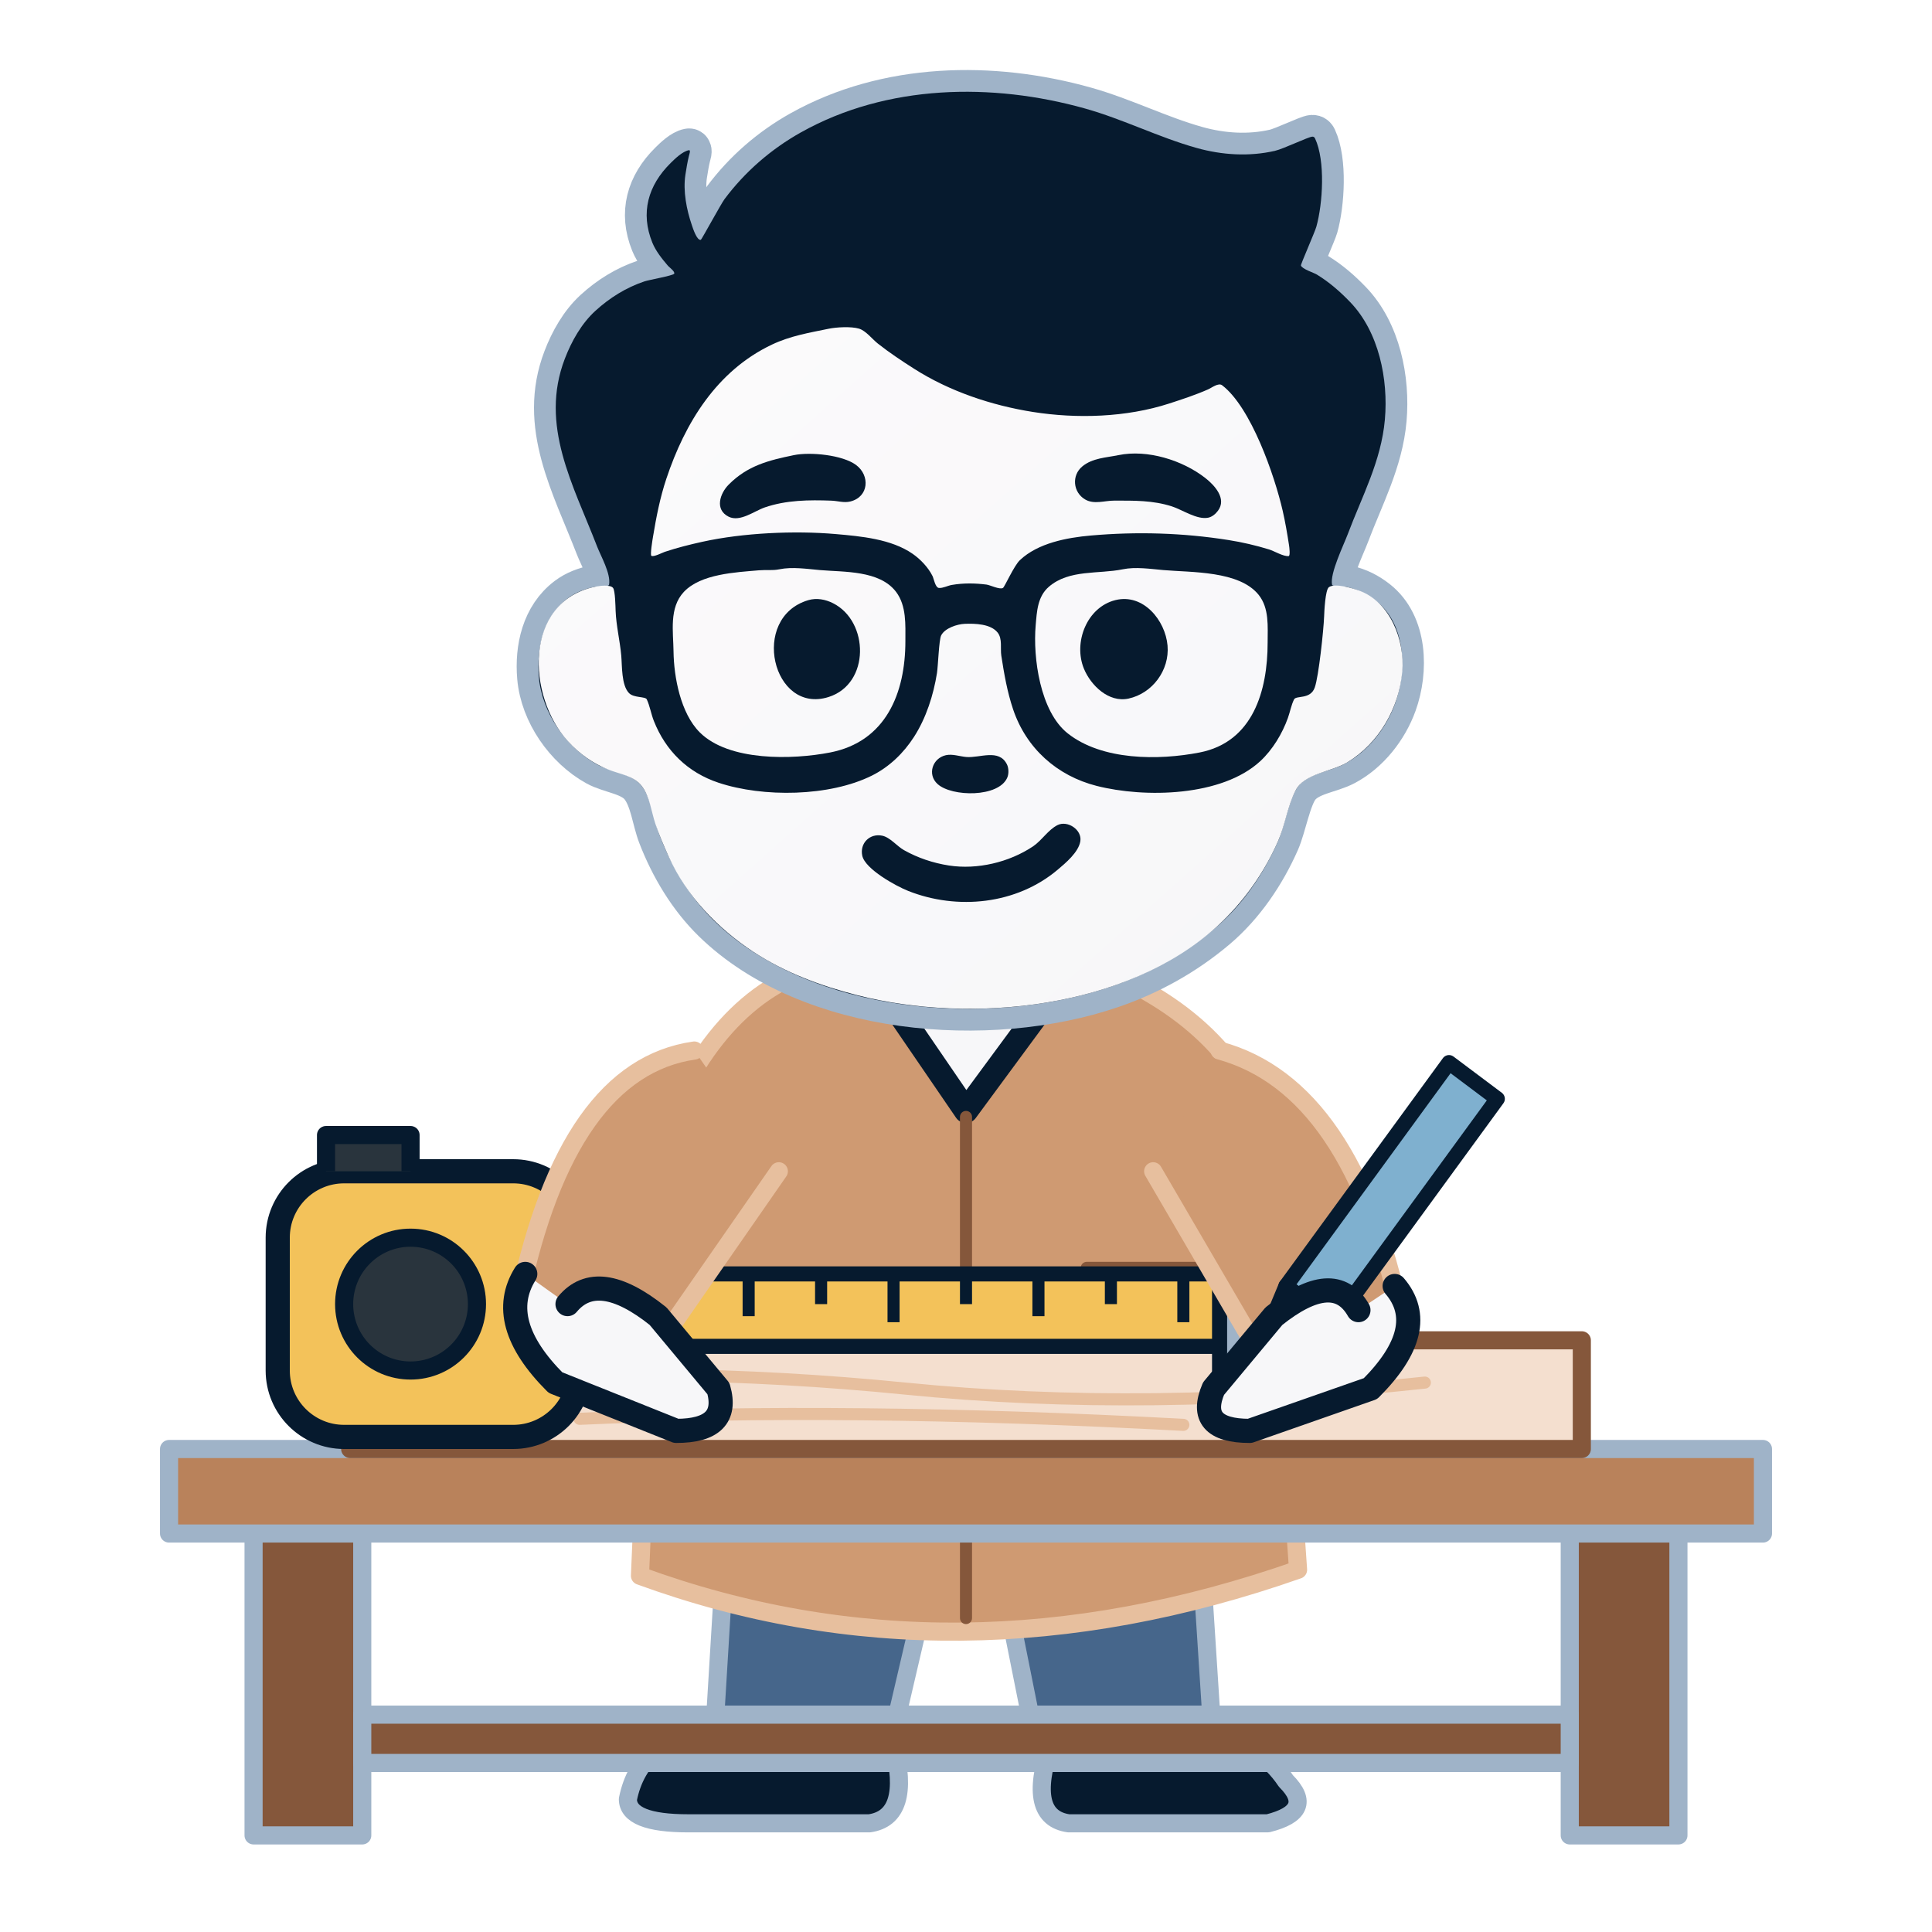
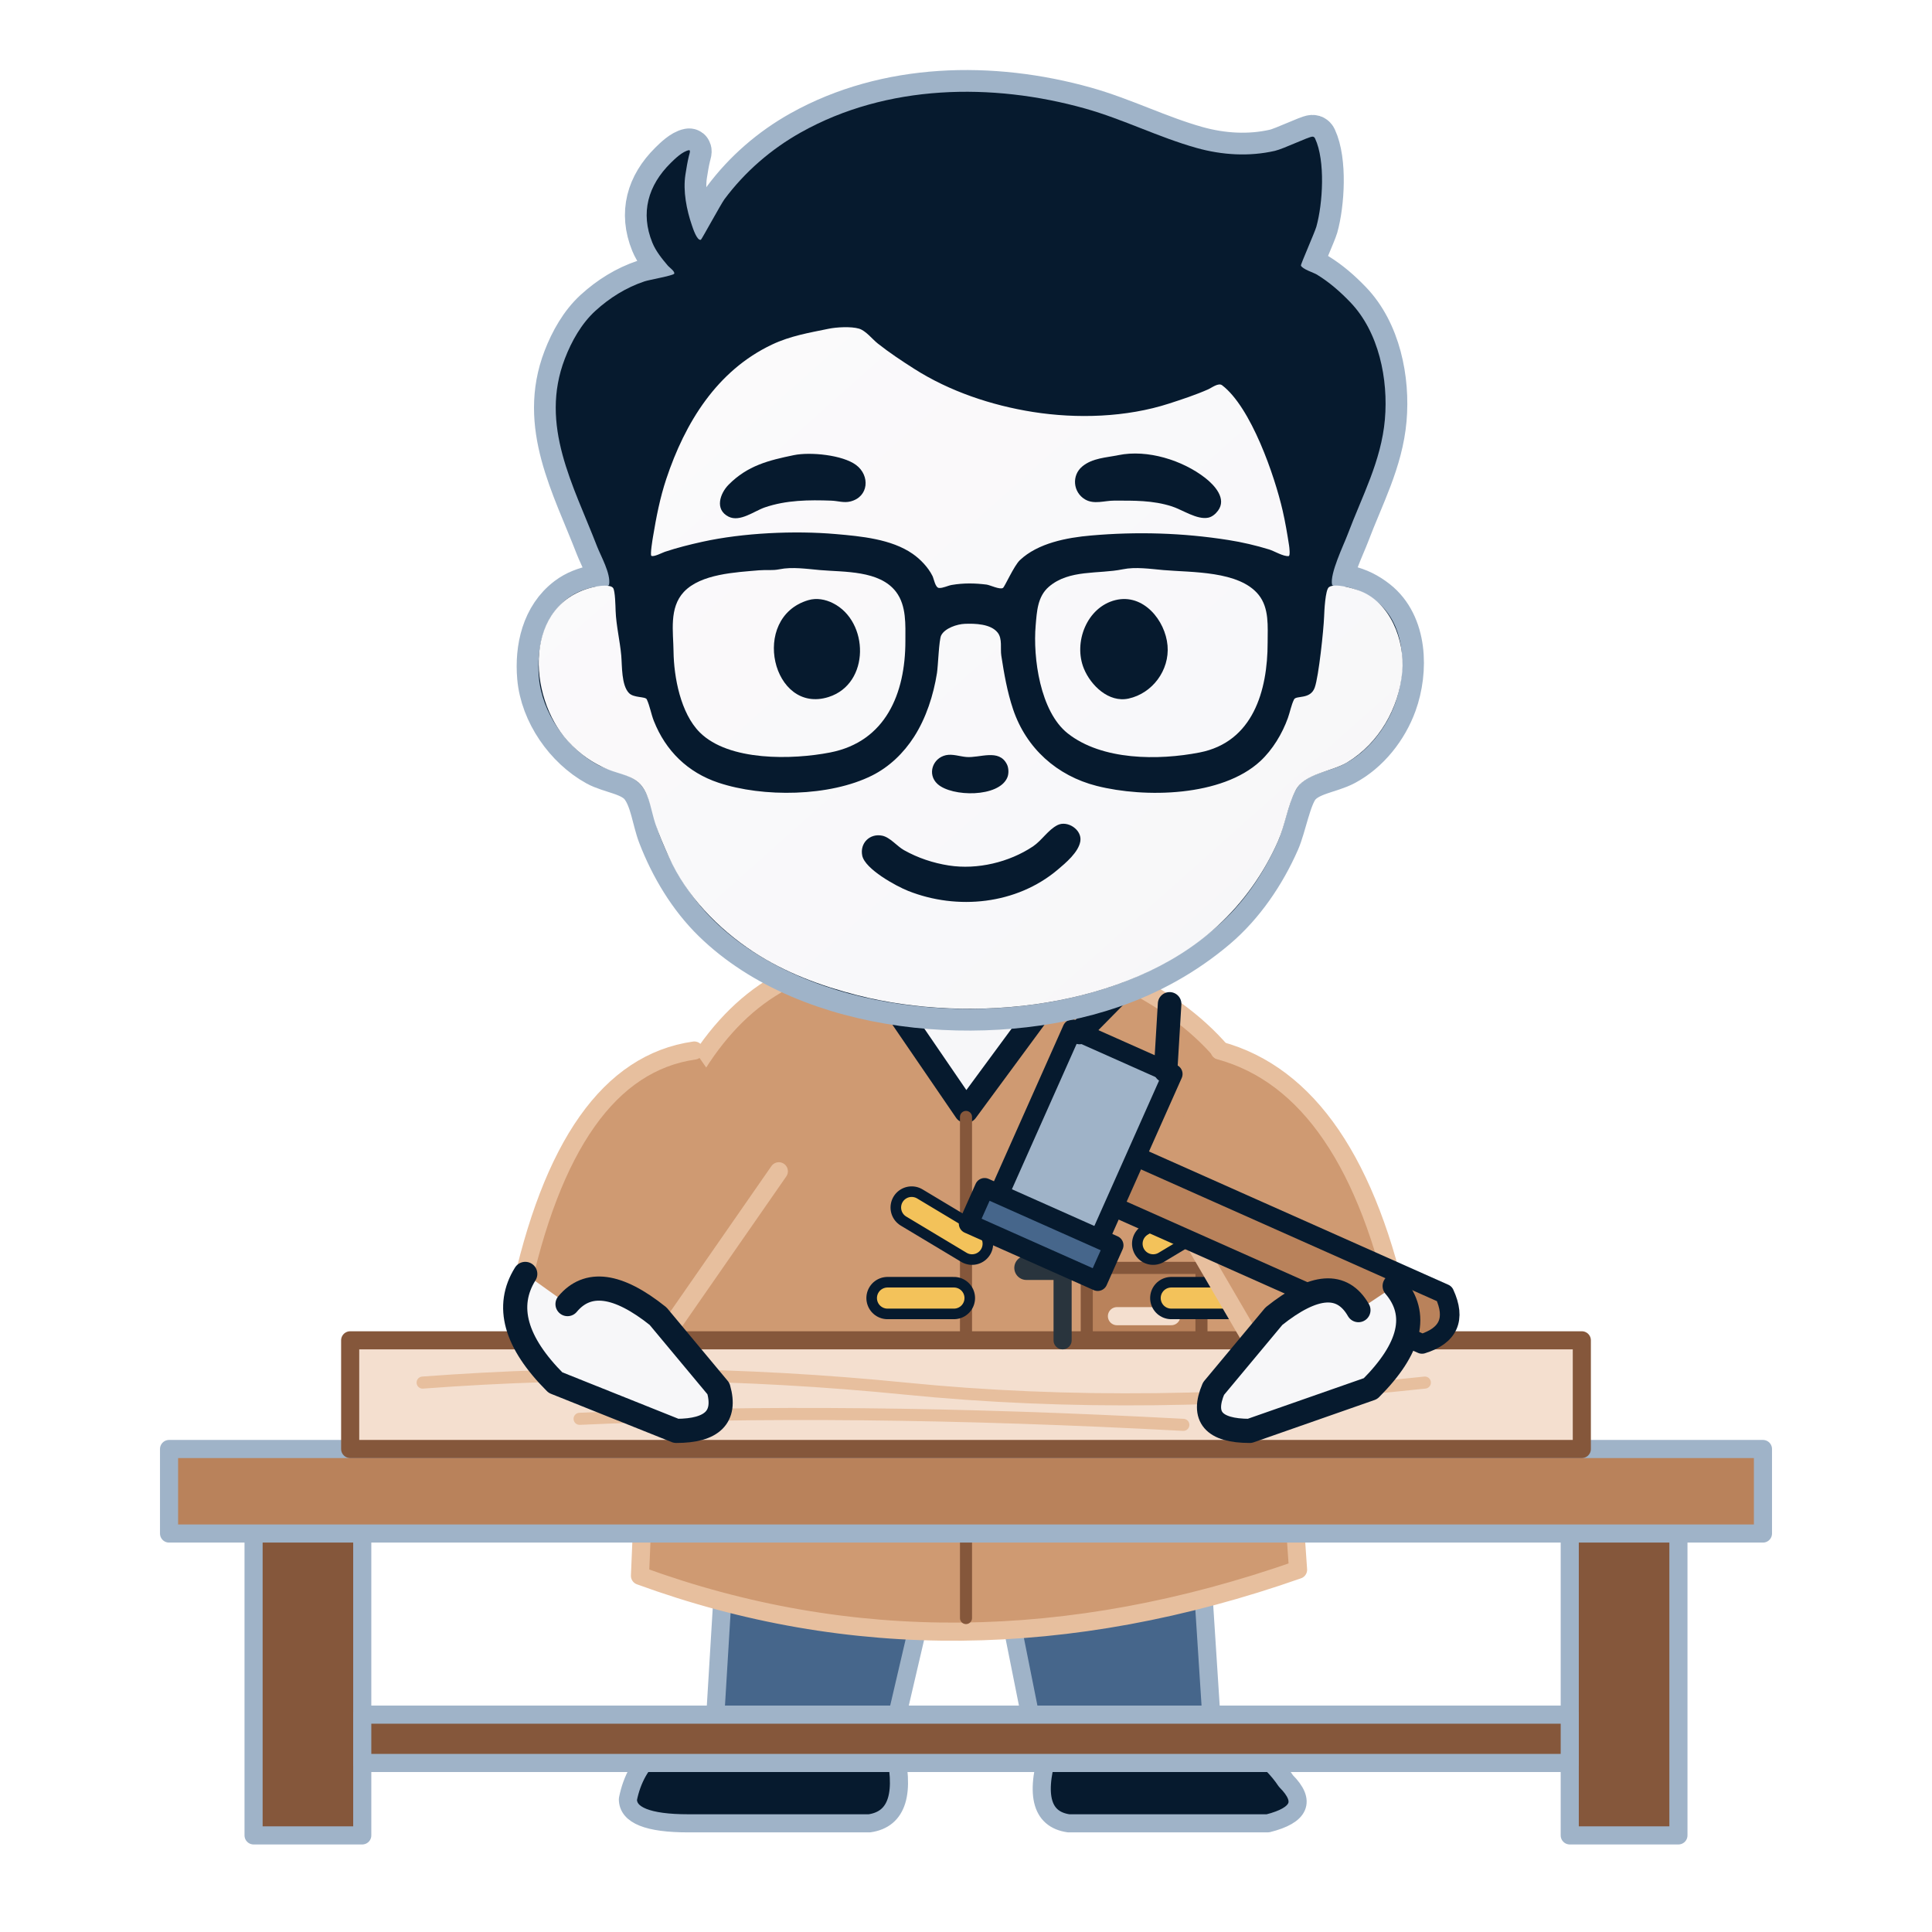
<svg xmlns="http://www.w3.org/2000/svg" width="320" height="320" viewBox="0 0 320 320" role="img" aria-labelledby="title description">
  <defs>
    <linearGradient id="face-gradient" x1="410" y1="475" x2="815" y2="930" gradientUnits="userSpaceOnUse">
      <stop offset="0" stop-color="#fbfafb" />
      <stop offset="1" stop-color="#f7f7f9" />
    </linearGradient>
-     <clipPath id="tape-slot">
-       <rect x="96" y="200" width="160" height="40" />
-     </clipPath>
  </defs>
  <style>
-     #blade { transform-box: fill-box; transform-origin: 0% 50%; animation: blade 4s ease-in-out infinite; }
-     #pencil-arm { transform-box: fill-box; transform-origin: 20% 5%; animation: tap 4s ease-in-out infinite; }
-     #head { transform-box: fill-box; transform-origin: 50% 92%; animation: look 4s ease-in-out infinite; }
-     @keyframes blade {
-       0%, 12%, 38%, 62%, 88%, 100% { transform: translateX(0); }
-       22%, 72% { transform: translateX(-98px); }
+     #swing { transform-box: fill-box; transform-origin: 57.6px 64.1px; animation: swing 2.4s ease-in-out infinite; }
+     #bang { transform-box: fill-box; transform-origin: 50% 50%; animation: bang 2.4s linear infinite; }
+     #head { transform-box: fill-box; transform-origin: 50% 92%; animation: nod 2.4s ease-in-out infinite; }
+     @keyframes swing {
+       0%, 8%, 50%, 58%, 100% { transform: rotate(0deg); }
+       32%, 82% { transform: rotate(50deg); }
+       42%, 92% { transform: rotate(50deg); animation-timing-function: ease-in; }
    }
-     @keyframes tap {
-       0%, 40%, 48%, 90%, 98%, 100% { transform: translate(0, 0); }
-       44%, 94% { transform: translate(-2px, 7px); }
+     @keyframes bang {
+       0%, 50%, 100% { opacity: 1; }
+       12%, 46%, 62%, 96% { opacity: 0; }
    }
-     @keyframes look {
-       0%, 60%, 100% { transform: rotate(0deg); }
-       14%, 34%, 64%, 84% { transform: rotate(-5deg); }
-       42%, 50%, 92% { transform: rotate(4deg); }
+     @keyframes nod {
+       0%, 50%, 100% { transform: rotate(0deg); }
+       30%, 80% { transform: rotate(-4deg); }
    }
    @media (prefers-reduced-motion: reduce) { * { animation: none !important; } }
  </style>
  <g stroke="#061a2e" stroke-width="4" stroke-linejoin="round" stroke-linecap="round">
    <path d="M120 259 L118 292 Q131 298 147 291 L154 261 M166 261 L172 291 Q187 298 201 290 L199 259" fill="#46668b" stroke="#9fb3c8" stroke-width="3" />
    <path d="M118 286 Q106 288 104 298 Q104 302 114 302 H144 Q151 301 148 289 M174 289 Q170 301 177 302 H210 Q218 300 213 295 Q209 289 200 286" fill="#061a2e" stroke="#9fb3c8" stroke-width="3" />
    <path d="M136 160 Q118 165 109 190 L106 261 Q158 280 215 260 L210 188 Q204 169 181 160 Z" fill="#cf9a72" stroke="#e7bf9e" stroke-width="3" />
    <path d="M147 165 L160 184 L174 165" fill="#f7f7f9" />
    <path d="M160 185 V268" fill="none" stroke="#85573b" stroke-width="2" />
    <path d="M180 210 H199 V229 Q189 237 180 229 Z" fill="#b9825b" stroke="#85573b" stroke-width="2" />
    <path d="M185 218 H194" stroke="#f4dfcf" stroke-width="3" />
  </g>
  <g id="bench" stroke="#9fb3c8" stroke-width="3" stroke-linejoin="round">
    <path d="M42 252 H60 V304 H42 Z M260 252 H278 V304 H260 Z" fill="#85573b" />
    <path d="M60 284 H260 V292 H60 Z" fill="#85573b" />
    <path d="M28 240 H292 V254 H28 Z" fill="#b9825b" />
  </g>
  <g id="board">
    <path d="M58 222 H262 V240 H58 Z" fill="#f4dfcf" stroke="#85573b" stroke-width="3" stroke-linejoin="round" />
    <path d="M70 229 Q110 226 150 230 T236 229 M96 235 Q140 233 196 236" fill="none" stroke="#e7bf9e" stroke-width="2" stroke-linecap="round" />
-     <path d="M207 222 V231" stroke="#061a2e" stroke-width="3" stroke-linecap="round" />
  </g>
-   <g id="tape" stroke="#061a2e" stroke-linejoin="round">
-     <g clip-path="url(#tape-slot)">
-       <g id="blade">
-         <path d="M90 211 H204 V223 H90 Z" fill="#f3c25a" stroke-width="2.5" />
-         <path d="M112 211 V216 M124 211 V218 M136 211 V216 M148 211 V219 M160 211 V216 M172 211 V218 M184 211 V216 M196 211 V219" stroke-width="2" />
-         <path d="M202 207 H208 V227 H202 Z" fill="#9fb3c8" stroke-width="2.5" />
-       </g>
-     </g>
-     <rect x="46" y="194" width="50" height="44" rx="11" fill="#f3c25a" stroke-width="4" />
-     <circle cx="68" cy="216" r="11" fill="#29343d" stroke-width="3" />
-     <path d="M54 194 V188 H68 V194" fill="#29343d" stroke-width="3" />
+   <g stroke="#29343d" stroke-linecap="round">
+     <path d="M176 211 V222" stroke-width="3" />
+     <path d="M170 210 H182" stroke-width="4" />
+   </g>
+   <g id="bang" fill="none" stroke-linecap="round">
+     <path d="M161 206 L151 200 M191 206 L201 200 M158 215 H147 M194 215 H205" stroke="#061a2e" stroke-width="7" />
+     <path d="M161 206 L151 200 M191 206 L201 200 M158 215 H147 M194 215 H205" stroke="#f3c25a" stroke-width="3.5" />
  </g>
  <path d="M115 174 Q94 177 86 215 L104 230 L129 194" fill="#cf9a72" stroke="#e7bf9e" stroke-width="3" stroke-linecap="round" stroke-linejoin="round" />
  <path d="M87 211 Q82 219 92 229 L112 237 Q121 237 119 230 L109 218 Q99 210 94 216" fill="#f7f7f9" stroke="#061a2e" stroke-width="4" stroke-linecap="round" stroke-linejoin="round" />
-   <g id="pencil-arm">
-     <path d="M202 174 Q224 180 232 218 L212 230 L191 194" fill="#cf9a72" stroke="#e7bf9e" stroke-width="3" stroke-linecap="round" stroke-linejoin="round" />
-     <g stroke="#061a2e" stroke-width="2.5" stroke-linejoin="round" stroke-linecap="round">
-       <path d="M213 213 L240 176 L248 182 L221 219 Z" fill="#7fb0cf" />
-       <path d="M213 213 L208 225 L221 219 Z" fill="#f4dfcf" />
-       <path d="M210 221 L208 225 L212 223 Z" fill="#061a2e" />
+   <path d="M202 174 Q224 180 232 218 L212 230 L191 194" fill="#cf9a72" stroke="#e7bf9e" stroke-width="3" stroke-linecap="round" stroke-linejoin="round" />
+   <g id="swing">
+     <g transform="translate(178 192) rotate(24) scale(1.3)" stroke="#061a2e" stroke-width="2.5" stroke-linejoin="round">
+       <path d="M4 -3.5 H50 Q54 0 50 3.5 H4 Z" fill="#b9825b" />
+       <path d="M-7 -15 H7 V9 H-7 Z" fill="#9fb3c8" />
+       <path d="M-9 8 H9 V13 H-9 Z" fill="#46668b" />
+       <path d="M-6 -15 L-3 -23 M6 -15 L3 -23" fill="none" stroke-linecap="round" stroke-width="3" />
    </g>
    <path d="M231 213 Q237 220 227 230 L207 237 Q198 237 201 230 L211 218 Q221 210 225 217" fill="#f7f7f9" stroke="#061a2e" stroke-width="4" stroke-linecap="round" stroke-linejoin="round" />
  </g>
  <g id="head">
    <g transform="rotate(0 160 105)">
      <g transform="translate(77 9) scale(.24) translate(-278 -263)">
        <g id="eugene-face">
          <path id="hair-and-glasses-silhouette" stroke="#9fb3c8" stroke-width="30" stroke-linejoin="round" paint-order="stroke" d="M 369.23,602.61 C 352.87,560.22 329.29,519.06 347.00,473.00 C 351.61,461.01 358.42,448.84 368.00,440.08 C 377.86,431.06 389.30,423.90 402.00,419.67 C 405.13,418.62 421.28,415.80 422.38,414.46 C 423.45,413.16 418.94,409.86 418.20,408.99 C 414.11,404.20 409.79,398.89 407.39,393.00 C 399.00,372.38 404.38,353.45 420.00,338.01 C 423.05,334.99 428.20,329.98 432.61,329.15 C 434.06,328.88 432.78,332.41 432.63,333.00 C 431.59,337.27 430.87,341.67 430.20,346.00 C 428.43,357.40 430.99,370.26 434.67,381.00 C 435.30,382.84 438.14,391.79 440.86,390.99 C 441.35,390.85 454.84,366.06 457.13,363.00 C 471.25,344.06 489.36,328.36 510.00,316.81 C 569.27,283.63 641.87,282.41 706.00,300.39 C 732.28,307.76 756.77,320.26 783.00,327.61 C 800.53,332.52 819.19,333.69 837.00,329.61 C 842.98,328.24 860.05,319.93 862.89,319.80 C 863.84,319.76 864.40,320.33 864.77,321.14 C 871.91,336.47 870.08,366.07 865.61,382.00 C 864.59,385.65 854.74,407.97 854.98,408.72 C 855.82,411.24 863.72,413.60 866.00,415.00 C 874.65,420.31 881.95,426.70 888.98,434.00 C 908.82,454.61 915.34,487.34 912.92,515.00 C 910.41,543.67 897.13,567.99 887.20,594.38 C 884.40,601.81 874.88,621.28 876.45,629.00 C 876.78,630.66 885.35,630.23 887.00,630.64 C 894.66,632.50 900.79,635.53 907.00,640.39 C 927.60,656.56 928.09,688.54 919.98,711.00 C 913.80,728.13 901.20,744.17 885.00,752.73 C 875.01,758.01 860.52,758.96 853.22,768.00 C 846.99,775.73 843.65,795.86 839.19,806.00 C 829.34,828.39 814.77,849.93 796.00,865.80 C 774.66,883.83 750.42,897.29 724.00,906.33 C 639.71,935.16 516.22,925.50 450.01,860.98 C 433.29,844.69 420.75,823.65 412.39,802.00 C 408.32,791.47 407.05,777.01 400.11,768.02 C 393.08,758.92 378.68,758.30 369.00,752.94 C 347.96,741.30 331.21,717.35 329.08,693.00 C 327.33,672.96 332.10,651.16 349.00,638.41 C 354.70,634.11 361.11,631.83 368.00,630.39 C 369.55,630.07 377.22,630.76 377.52,628.97 C 378.81,621.40 371.76,609.19 369.23,602.61 Z" fill="#061a2e" />
          <path id="hair-highlight" d="M 606.00,289.39 C 598.22,290.99 589.91,290.95 582.00,292.20 C 548.23,297.53 513.80,310.59 487.00,332.18 C 473.79,342.82 461.23,355.38 452.39,370.00 C 450.87,372.52 441.89,390.69 440.86,390.99 C 438.14,391.79 435.30,382.84 434.67,381.00 C 430.97,370.21 429.08,358.43 430.08,347.00 C 430.45,342.71 431.43,338.20 432.39,334.00 C 432.54,333.33 433.91,329.63 433.10,329.17 C 430.71,327.84 416.88,341.07 415.02,343.00 C 401.91,356.63 400.58,376.28 407.39,393.00 C 409.79,398.89 414.11,404.20 418.20,408.99 C 418.94,409.86 423.45,413.16 422.38,414.46 C 422.37,414.48 396.76,421.38 393.00,423.25 C 369.55,434.92 352.65,453.86 344.69,479.00 C 335.96,506.58 342.19,533.49 351.33,560.00 C 353.58,566.52 356.79,572.77 359.73,579.00 C 360.09,579.76 361.48,584.60 362.45,584.60 C 362.78,584.60 362.04,581.25 362.00,581.00 C 361.24,576.63 359.92,572.38 359.19,568.00 C 357.42,557.36 356.00,546.80 356.00,536.00 C 356.00,504.25 367.21,471.58 393.00,451.39 C 403.39,443.27 415.28,436.96 428.00,433.39 C 432.32,432.18 448.98,430.31 451.39,428.30 C 451.75,428.00 467.35,398.06 471.13,393.00 C 488.99,369.05 513.66,349.84 541.00,337.81 C 589.00,316.68 645.05,316.41 695.00,330.39 C 720.86,337.63 745.18,349.37 771.00,356.61 C 784.15,360.30 798.35,362.99 812.00,362.99 C 817.81,362.99 826.36,359.41 831.88,361.31 C 834.81,362.32 833.09,367.79 832.61,370.00 C 830.61,379.04 827.17,388.09 822.38,396.00 C 813.83,410.16 803.26,421.52 790.00,431.37 C 786.22,434.17 782.21,436.63 778.00,438.75 C 777.47,439.01 774.40,440.11 774.40,440.86 C 774.40,441.61 777.54,441.89 778.00,441.94 C 781.74,442.41 785.21,443.00 789.00,443.00 C 800.93,443.00 813.24,440.52 824.00,435.25 C 827.88,433.34 831.93,429.97 836.00,428.70 C 845.86,425.64 871.62,451.95 876.87,459.00 C 891.23,478.26 897.10,503.43 897.98,527.00 C 898.20,533.01 897.00,538.95 897.00,545.00 C 897.00,553.84 895.27,563.36 893.38,572.00 C 892.73,575.01 892.13,578.01 891.37,581.00 C 891.12,581.98 890.89,582.96 890.64,583.94 C 890.50,584.49 889.74,585.60 890.30,585.60 C 890.92,585.60 892.48,581.54 892.75,581.00 C 895.51,575.48 898.31,569.84 900.33,564.00 C 908.44,540.50 915.12,517.20 912.92,492.00 C 910.73,466.89 899.81,444.61 882.00,427.01 C 876.52,421.59 869.82,416.87 863.00,413.27 C 861.16,412.30 855.68,410.82 854.98,408.72 C 854.74,407.97 864.59,385.65 865.61,382.00 C 870.08,366.07 871.91,336.47 864.77,321.14 C 864.40,320.33 863.84,319.76 862.89,319.80 C 860.05,319.93 842.98,328.24 837.00,329.61 C 819.19,333.69 800.53,332.52 783.00,327.61 C 764.86,322.52 747.70,314.37 730.00,308.02 C 698.12,296.58 663.87,289.00 630.00,289.00 C 622.31,289.00 613.54,287.84 606.00,289.39 Z" fill="url(#hair-gradient)" />
          <g id="face-and-lenses" fill="url(#face-gradient)">
            <path id="face-and-ears" d="M 368.00,630.39 C 318.07,640.80 320.92,706.13 349.08,737.00 C 356.96,745.64 366.16,752.23 377.00,756.61 C 384.95,759.82 394.54,760.81 400.11,768.02 C 405.59,775.11 406.66,785.65 409.45,794.00 C 412.06,801.85 415.43,809.47 418.81,817.00 C 430.89,843.85 452.68,866.32 477.00,882.33 C 498.89,896.73 523.73,905.94 549.00,912.37 C 627.76,932.42 734.91,921.58 797.00,864.92 C 815.05,848.45 829.35,828.37 839.19,806.00 C 844.11,794.81 845.77,781.79 851.30,771.00 C 857.32,759.23 876.09,758.20 887.00,751.61 C 908.73,738.47 922.72,714.15 924.92,689.00 C 926.80,667.54 916.70,640.86 895.00,633.02 C 890.65,631.45 878.44,627.78 874.31,630.70 C 871.75,632.51 871.11,647.53 870.98,651.00 C 870.63,660.19 867.28,692.24 864.51,700.00 C 861.49,708.46 851.69,705.25 850.23,708.19 C 848.29,712.10 847.46,716.88 845.98,721.00 C 842.08,731.86 835.44,742.91 826.92,750.80 C 800.45,775.30 747.24,776.32 714.00,767.87 C 686.63,760.92 665.37,741.90 656.33,715.00 C 652.24,702.80 650.16,690.64 648.20,678.00 C 647.43,673.04 649.06,666.37 645.69,662.09 C 640.90,655.99 629.97,655.76 623.00,656.02 C 617.74,656.22 609.23,659.00 606.70,664.01 C 605.14,667.09 604.59,684.98 603.80,690.00 C 601.39,705.24 596.33,720.98 587.98,734.00 C 580.80,745.19 570.96,754.73 559.00,760.71 C 529.68,775.37 483.75,775.92 453.00,765.67 C 431.84,758.61 416.59,743.75 408.39,723.00 C 406.50,718.21 405.68,712.78 403.52,708.14 C 402.55,706.05 394.56,707.27 391.23,703.79 C 385.96,698.30 386.55,685.16 385.92,678.00 C 385.01,667.69 382.41,657.34 382.02,647.00 C 381.92,644.09 381.73,633.32 380.30,631.31 C 378.46,628.72 370.68,629.83 368.00,630.39 Z" />
            <path id="right-lens" d="M 732.00,618.39 C 715.31,621.82 695.13,618.35 681.08,630.39 C 673.17,637.18 672.75,647.48 671.92,657.00 C 669.96,679.43 675.00,716.56 694.01,731.61 C 717.72,750.38 756.64,750.34 785.00,744.82 C 821.93,737.64 832.00,702.13 832.00,669.00 C 832.00,657.95 833.21,645.23 825.78,636.00 C 812.31,619.29 779.52,620.63 760.00,618.92 C 751.11,618.14 740.89,616.56 732.00,618.39 Z" />
            <path id="left-lens" d="M 495.00,618.39 C 490.34,619.35 485.70,618.67 481.00,619.08 C 465.01,620.48 440.80,621.50 429.09,634.02 C 418.79,645.03 421.84,661.58 421.99,675.00 C 422.21,692.92 426.91,717.75 440.08,730.92 C 460.16,751.00 504.19,749.85 530.00,744.82 C 568.53,737.33 582.00,703.88 582.00,668.00 C 582.00,656.66 582.83,643.58 575.59,634.00 C 564.22,618.97 539.67,620.38 523.00,618.92 C 514.11,618.14 503.89,616.56 495.00,618.39 Z" />
            <path id="forehead" d="M 529.00,452.39 C 515.49,455.17 502.66,457.29 490.00,463.27 C 451.87,481.28 429.88,517.32 417.00,556.00 C 412.64,569.10 410.07,582.42 407.81,596.00 C 407.52,597.71 405.74,608.47 406.70,609.08 C 408.28,610.07 414.29,606.90 416.00,606.33 C 424.58,603.47 433.18,601.33 442.00,599.38 C 469.94,593.23 505.54,591.59 534.00,594.08 C 551.32,595.59 572.28,597.48 587.00,607.70 C 592.43,611.47 597.74,617.06 600.71,623.00 C 601.67,624.92 602.61,631.11 605.23,631.28 C 607.99,631.45 611.26,629.66 614.00,629.19 C 622.22,627.80 629.78,627.92 638.00,628.94 C 640.49,629.26 647.31,632.66 649.38,631.22 C 650.56,630.40 656.96,615.93 661.02,612.08 C 673.47,600.29 693.44,596.53 710.00,595.08 C 741.79,592.29 773.42,593.21 805.00,598.20 C 814.34,599.67 823.96,601.90 833.00,604.69 C 836.66,605.81 842.74,609.61 846.49,609.28 C 847.75,609.16 846.95,602.97 846.80,602.00 C 845.56,593.96 844.21,585.94 842.39,578.00 C 836.83,553.75 820.54,506.61 800.61,491.40 C 798.04,489.43 793.41,493.13 791.00,494.19 C 782.23,498.05 773.10,501.05 764.00,504.00 C 734.50,513.55 700.43,514.61 670.00,509.80 C 641.51,505.30 612.40,495.56 588.00,479.98 C 579.40,474.49 571.02,468.94 563.00,462.61 C 559.20,459.61 554.68,453.69 550.00,452.31 C 544.53,450.70 534.56,451.25 529.00,452.39 Z" />
          </g>
          <g id="facial-features" fill="#061a2e">
            <path id="smile" d="M 687.00,794.92 C 693.87,791.49 703.97,798.11 702.75,806.00 C 701.56,813.64 692.54,821.14 687.00,825.80 C 658.63,849.70 617.88,853.79 584.00,840.38 C 575.54,837.04 554.15,825.29 552.23,816.00 C 550.45,807.38 557.46,800.47 566.00,802.23 C 571.47,803.36 576.15,809.46 581.00,812.19 C 590.58,817.58 601.14,821.11 612.00,822.80 C 631.63,825.85 653.62,820.59 670.00,809.67 C 676.12,805.58 680.49,798.18 687.00,794.92 Z" />
            <path id="nose" d="M 610.00,746.67 C 614.45,745.69 619.54,747.53 624.00,747.92 C 633.34,748.74 646.57,741.99 652.08,753.00 C 653.33,755.50 653.45,759.42 652.38,762.00 C 646.61,775.99 614.08,775.54 604.21,766.59 C 596.88,759.94 600.76,748.68 610.00,746.67 Z" />
            <path id="right-eye" d="M 727.00,639.64 C 746.20,634.92 761.40,653.61 762.92,671.00 C 764.41,688.06 752.45,704.03 736.00,707.61 C 722.33,710.58 709.98,698.55 705.22,687.00 C 697.76,668.92 707.21,644.50 727.00,639.64 Z" />
            <path id="left-eye" d="M 515.00,639.69 C 520.73,637.99 526.77,639.14 532.00,641.76 C 557.00,654.26 557.82,697.39 529.00,706.53 C 490.28,718.81 474.43,651.70 515.00,639.69 Z" />
            <path id="right-eyebrow" d="M 729.00,539.61 C 748.97,535.49 773.29,543.10 789.00,555.39 C 795.38,560.39 803.97,569.67 797.71,577.99 C 796.08,580.16 793.72,582.21 791.00,582.77 C 783.30,584.36 773.28,577.36 766.00,575.00 C 752.78,570.72 739.72,570.99 726.00,571.00 C 719.35,571.00 712.19,573.80 706.00,570.16 C 697.67,565.25 696.60,553.62 704.08,547.41 C 711.14,541.56 720.48,541.37 729.00,539.61 Z" />
            <path id="left-eyebrow" d="M 505.00,539.61 C 516.28,537.28 538.63,539.42 548.00,546.42 C 557.72,553.68 556.82,568.43 544.00,571.59 C 539.52,572.69 535.42,571.19 531.00,571.02 C 515.45,570.45 499.85,570.59 485.00,575.67 C 477.75,578.15 467.85,586.01 460.00,582.08 C 450.22,577.17 454.06,566.02 460.01,560.00 C 473.03,546.83 487.59,543.20 505.00,539.61 Z" />
          </g>
        </g>
      </g>
    </g>
  </g>
</svg>
